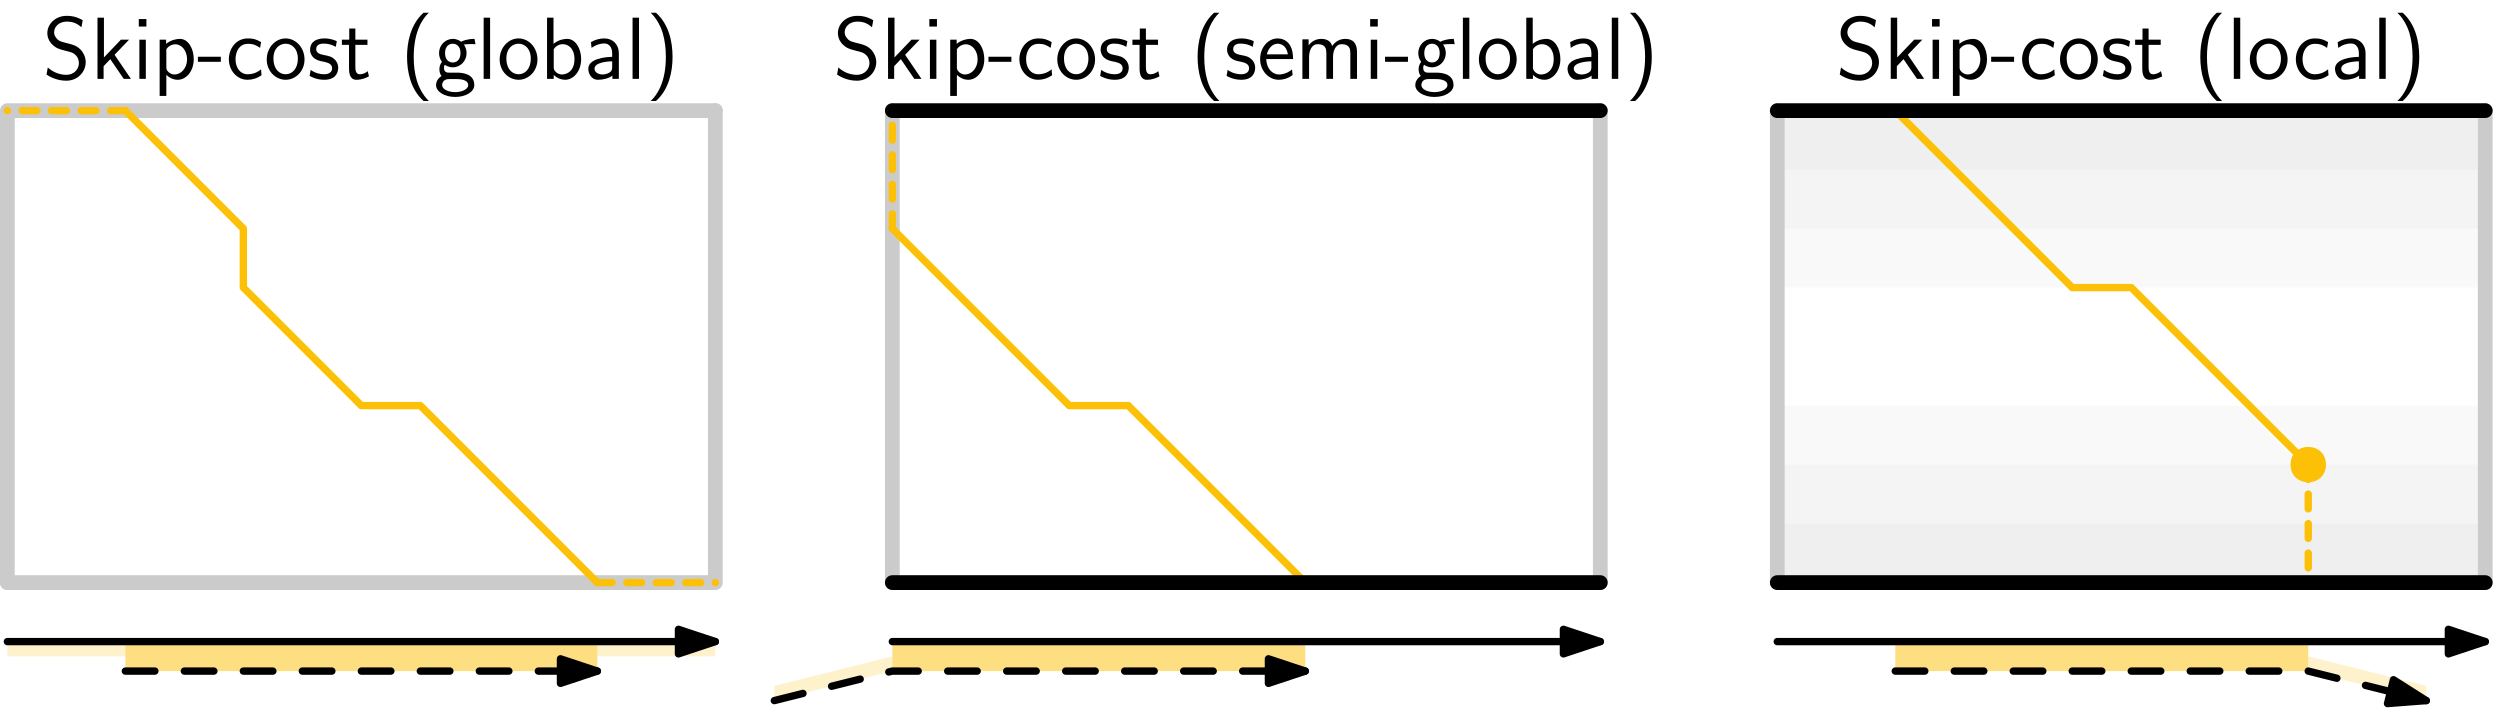
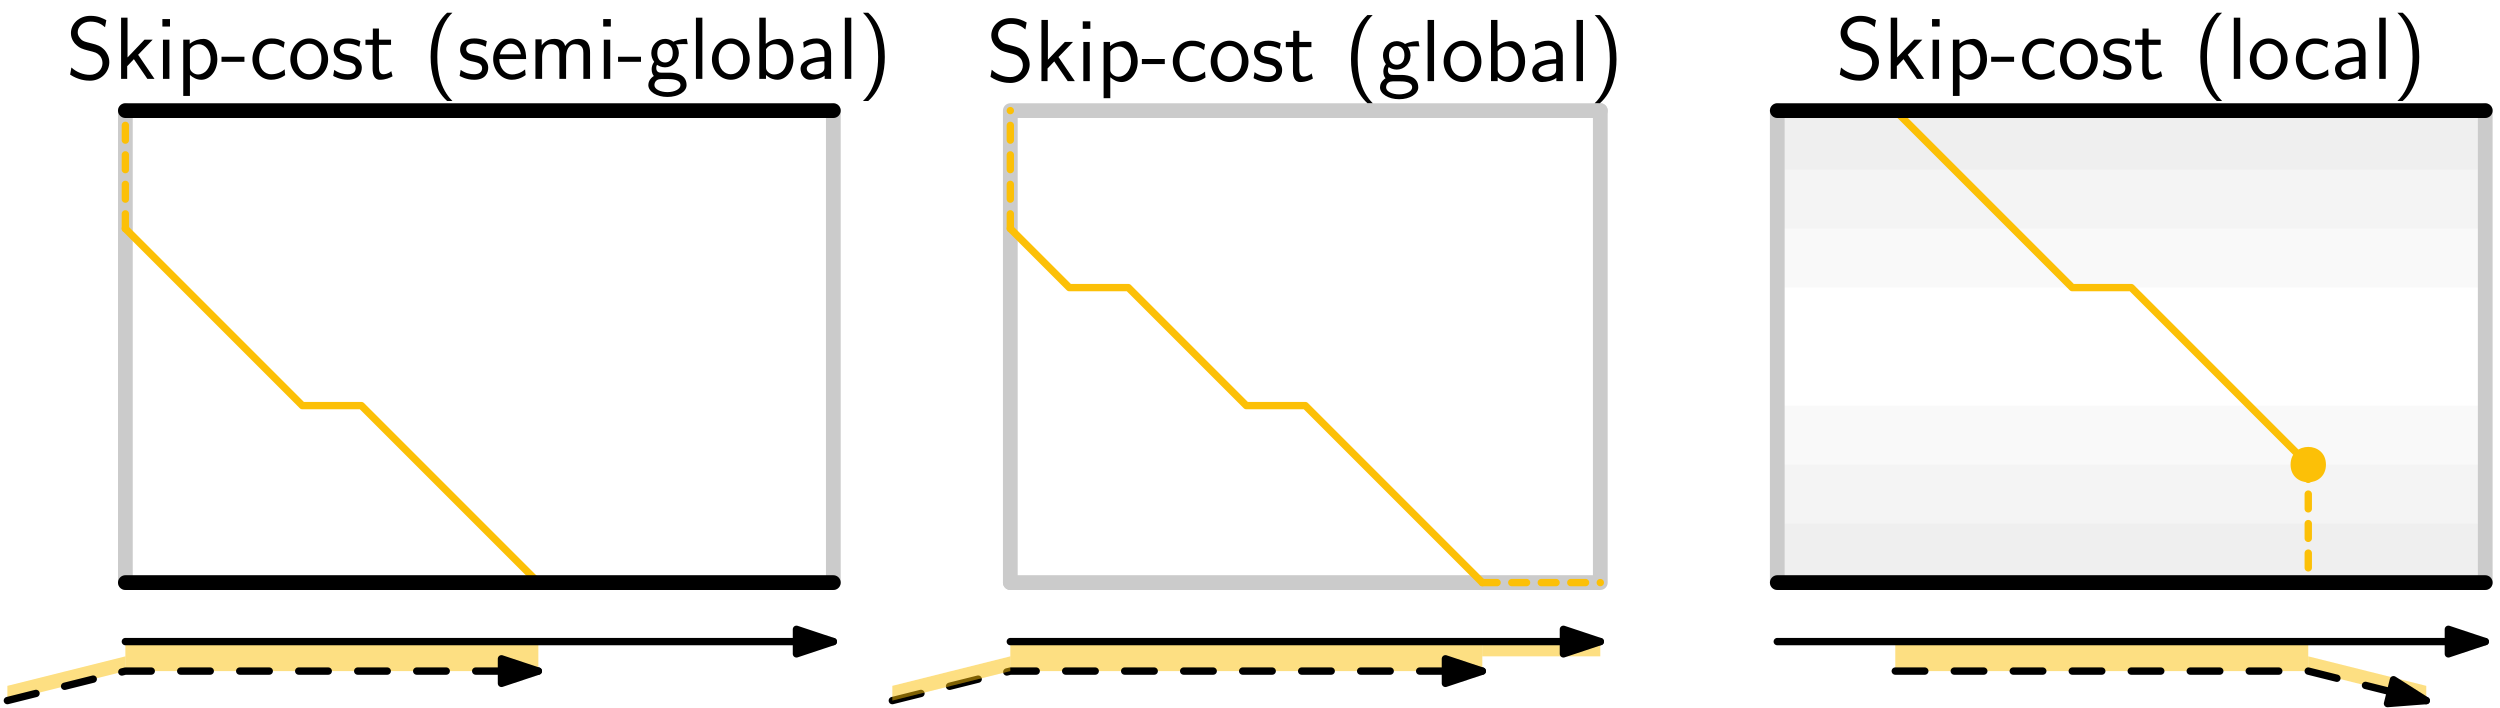
<svg xmlns="http://www.w3.org/2000/svg" xmlns:xlink="http://www.w3.org/1999/xlink" width="339" height="96" viewBox="0 0 339 96">
  <defs>
    <g>
      <g id="glyph-0-0">
        <path d="M 5.438 -7.953 C 4.953 -8.219 4.344 -8.547 3.281 -8.547 C 1.688 -8.547 0.641 -7.406 0.641 -6.203 C 0.641 -5.359 1.156 -4.812 1.219 -4.75 C 1.812 -4.141 2.219 -4.047 2.969 -3.844 C 4 -3.594 4.156 -3.547 4.547 -3.156 C 4.75 -2.938 4.922 -2.562 4.922 -2.141 C 4.922 -1.312 4.25 -0.547 3.219 -0.547 C 2.344 -0.547 1.406 -0.891 0.703 -1.547 L 0.531 -0.578 C 1.609 0.141 2.672 0.25 3.219 0.25 C 4.75 0.25 5.844 -0.938 5.844 -2.266 C 5.844 -3.031 5.469 -3.594 5.219 -3.891 C 4.656 -4.484 4.219 -4.609 3.422 -4.812 C 2.609 -5.016 2.312 -5.078 2.047 -5.328 C 1.891 -5.5 1.562 -5.797 1.562 -6.328 C 1.562 -7.062 2.219 -7.766 3.281 -7.766 C 4.297 -7.766 4.828 -7.375 5.266 -7 Z M 5.438 -7.953 " />
      </g>
      <g id="glyph-0-1">
        <path d="M 3.25 -3.266 L 5.219 -5.312 L 4.109 -5.312 L 1.812 -2.906 L 1.812 -8.297 L 0.938 -8.297 L 0.938 0 L 1.766 0 L 1.766 -1.719 L 2.672 -2.672 L 4.5 0 L 5.469 0 Z M 3.25 -3.266 " />
      </g>
      <g id="glyph-0-2">
        <path d="M 1.891 -8.109 L 0.859 -8.109 L 0.859 -7.094 L 1.891 -7.094 Z M 1.812 -5.312 L 0.938 -5.312 L 0.938 0 L 1.812 0 Z M 1.812 -5.312 " />
      </g>
      <g id="glyph-0-3">
        <path d="M 1.844 -0.531 C 2.25 -0.172 2.75 0.125 3.391 0.125 C 4.547 0.125 5.562 -1.047 5.562 -2.672 C 5.562 -4.109 4.812 -5.422 3.688 -5.422 C 3.203 -5.422 2.438 -5.266 1.812 -4.75 L 1.812 -5.312 L 0.938 -5.312 L 0.938 2.312 L 1.844 2.312 Z M 1.844 -4.016 C 2.109 -4.422 2.562 -4.688 3.062 -4.688 C 3.938 -4.688 4.656 -3.797 4.656 -2.656 C 4.656 -1.453 3.844 -0.594 2.953 -0.594 C 2.625 -0.594 2.391 -0.719 2.172 -0.891 C 1.875 -1.141 1.844 -1.359 1.844 -1.547 Z M 1.844 -4.016 " />
      </g>
      <g id="glyph-0-4">
        <path d="M 3.234 -2.312 L 3.234 -3 L 0.125 -3 L 0.125 -2.312 Z M 3.234 -2.312 " />
      </g>
      <g id="glyph-0-5">
        <path d="M 4.797 -1.297 C 4.25 -0.844 3.641 -0.625 2.969 -0.625 C 1.969 -0.625 1.328 -1.5 1.328 -2.672 C 1.328 -3.656 1.812 -4.75 3 -4.75 C 3.797 -4.75 4.141 -4.547 4.656 -4.203 L 4.797 -4.984 C 4.094 -5.391 3.703 -5.484 3 -5.484 C 1.344 -5.484 0.422 -4.031 0.422 -2.672 C 0.422 -1.141 1.516 0.125 2.953 0.125 C 3.531 0.125 4.203 -0.031 4.859 -0.5 C 4.859 -0.531 4.828 -0.906 4.812 -0.953 Z M 4.797 -1.297 " />
      </g>
      <g id="glyph-0-6">
        <path d="M 5.484 -2.625 C 5.484 -4.25 4.297 -5.484 2.922 -5.484 C 1.516 -5.484 0.359 -4.219 0.359 -2.625 C 0.359 -1.062 1.547 0.125 2.922 0.125 C 4.328 0.125 5.484 -1.094 5.484 -2.625 Z M 2.922 -0.625 C 2.062 -0.625 1.266 -1.344 1.266 -2.75 C 1.266 -4.203 2.156 -4.766 2.922 -4.766 C 3.734 -4.766 4.578 -4.141 4.578 -2.75 C 4.578 -1.281 3.734 -0.625 2.922 -0.625 Z M 2.922 -0.625 " />
      </g>
      <g id="glyph-0-7">
        <path d="M 4.016 -5.109 C 3.25 -5.469 2.609 -5.484 2.328 -5.484 C 2.062 -5.484 0.391 -5.484 0.391 -3.938 C 0.391 -3.406 0.688 -3.047 0.859 -2.875 C 1.297 -2.516 1.594 -2.453 2.297 -2.312 C 2.688 -2.219 3.375 -2.078 3.375 -1.453 C 3.375 -0.625 2.453 -0.625 2.281 -0.625 C 1.812 -0.625 1.109 -0.75 0.469 -1.219 L 0.328 -0.406 C 0.375 -0.375 1.188 0.125 2.297 0.125 C 3.844 0.125 4.203 -0.812 4.203 -1.516 C 4.203 -2.125 3.844 -2.516 3.797 -2.562 C 3.344 -3.031 2.984 -3.094 2.266 -3.234 C 1.828 -3.328 1.219 -3.438 1.219 -4.047 C 1.219 -4.781 2.062 -4.781 2.219 -4.781 C 2.844 -4.781 3.344 -4.641 3.875 -4.344 Z M 4.016 -5.109 " />
      </g>
      <g id="glyph-0-8">
        <path d="M 2.047 -4.609 L 3.688 -4.609 L 3.688 -5.312 L 2.047 -5.312 L 2.047 -6.828 L 1.219 -6.828 L 1.219 -5.312 L 0.219 -5.312 L 0.219 -4.609 L 1.188 -4.609 L 1.188 -1.406 C 1.188 -0.703 1.344 0.125 2.172 0.125 C 2.969 0.125 3.531 -0.156 3.891 -0.344 L 3.719 -1.047 C 3.297 -0.672 2.859 -0.625 2.641 -0.625 C 2.109 -0.625 2.047 -1.188 2.047 -1.609 Z M 2.047 -4.609 " />
      </g>
      <g id="glyph-0-9">
        <path d="M 3.172 -8.969 C 1.391 -7.359 0.938 -4.938 0.938 -2.984 C 0.938 -0.891 1.453 1.453 3.172 3 L 3.891 3 C 3.438 2.562 2.703 1.641 2.281 0.281 C 1.953 -0.781 1.844 -1.891 1.844 -2.969 C 1.844 -6.5 3.094 -8.219 3.891 -8.969 Z M 3.172 -8.969 " />
      </g>
      <g id="glyph-0-10">
        <path d="M 4.078 -4.703 C 4.078 -4.703 4.094 -4.688 4.109 -4.656 C 4.359 -4.688 4.625 -4.719 5.062 -4.719 C 5.109 -4.719 5.375 -4.719 5.672 -4.703 L 5.547 -5.422 C 5.312 -5.422 4.5 -5.422 3.719 -5.031 C 3.328 -5.359 2.844 -5.422 2.609 -5.422 C 1.562 -5.422 0.734 -4.547 0.734 -3.5 C 0.734 -3.078 0.859 -2.672 1.125 -2.312 C 0.844 -1.938 0.781 -1.578 0.781 -1.297 C 0.781 -0.844 0.938 -0.547 1.078 -0.391 C 0.469 0 0.328 0.516 0.328 0.844 C 0.328 1.719 1.453 2.453 2.922 2.453 C 4.375 2.453 5.516 1.75 5.516 0.844 C 5.516 -0.844 3.578 -0.844 3.094 -0.844 L 2.078 -0.844 C 1.906 -0.844 1.406 -0.844 1.406 -1.469 C 1.406 -1.734 1.453 -1.812 1.516 -1.906 C 1.719 -1.766 2.109 -1.562 2.594 -1.562 C 3.625 -1.562 4.469 -2.422 4.469 -3.5 C 4.469 -3.938 4.312 -4.375 4.062 -4.703 Z M 2.609 -2.219 C 2.078 -2.219 1.547 -2.578 1.547 -3.484 C 1.547 -4.547 2.219 -4.766 2.594 -4.766 C 3.125 -4.766 3.641 -4.406 3.641 -3.5 C 3.641 -2.438 2.969 -2.219 2.609 -2.219 Z M 3.109 0.031 C 3.375 0.031 4.688 0.031 4.688 0.844 C 4.688 1.406 3.859 1.797 2.922 1.797 C 2 1.797 1.156 1.422 1.156 0.844 C 1.156 0.797 1.156 0.031 2.062 0.031 Z M 3.109 0.031 " />
      </g>
      <g id="glyph-0-11">
        <path d="M 1.812 -8.297 L 0.938 -8.297 L 0.938 0 L 1.812 0 Z M 1.812 -8.297 " />
      </g>
      <g id="glyph-0-12">
        <path d="M 1.812 -8.297 L 0.938 -8.297 L 0.938 0 L 1.844 0 L 1.844 -0.531 C 2.391 -0.016 2.969 0.125 3.391 0.125 C 4.531 0.125 5.562 -1.047 5.562 -2.672 C 5.562 -4.141 4.781 -5.422 3.672 -5.422 C 3.328 -5.422 2.562 -5.359 1.812 -4.75 Z M 1.844 -4.031 C 2.062 -4.359 2.484 -4.703 3.078 -4.703 C 3.797 -4.703 4.656 -4.156 4.656 -2.672 C 4.656 -1.109 3.688 -0.594 2.953 -0.594 C 2.625 -0.594 2.391 -0.719 2.172 -0.891 C 1.891 -1.141 1.844 -1.344 1.844 -1.547 Z M 1.844 -4.031 " />
      </g>
      <g id="glyph-0-13">
        <path d="M 4.672 -3.5 C 4.672 -4.656 3.844 -5.484 2.734 -5.484 C 2.016 -5.484 1.484 -5.312 0.891 -4.984 L 0.969 -4.203 C 1.5 -4.578 2.047 -4.797 2.734 -4.797 C 3.281 -4.797 3.766 -4.344 3.766 -3.484 L 3.766 -2.984 C 3.234 -2.969 2.516 -2.922 1.797 -2.688 C 0.984 -2.422 0.531 -1.969 0.531 -1.375 C 0.531 -0.844 0.844 0.125 1.859 0.125 C 2.516 0.125 3.344 -0.078 3.797 -0.438 L 3.797 0 L 4.672 0 Z M 3.766 -1.609 C 3.766 -1.359 3.766 -1.078 3.375 -0.844 C 3.047 -0.641 2.641 -0.594 2.469 -0.594 C 1.812 -0.594 1.375 -0.938 1.375 -1.391 C 1.375 -2.203 3.031 -2.375 3.766 -2.375 Z M 3.766 -1.609 " />
      </g>
      <g id="glyph-0-14">
        <path d="M 1.359 3 C 3.156 1.406 3.609 -1.031 3.609 -2.969 C 3.609 -5.078 3.094 -7.422 1.359 -8.969 L 0.641 -8.969 C 1.109 -8.531 1.844 -7.609 2.266 -6.25 C 2.578 -5.188 2.703 -4.078 2.703 -2.984 C 2.703 0.531 1.453 2.266 0.641 3 Z M 1.359 3 " />
      </g>
      <g id="glyph-0-15">
        <path d="M 4.859 -2.688 C 4.859 -3.203 4.812 -3.938 4.438 -4.562 C 3.938 -5.391 3.109 -5.484 2.766 -5.484 C 1.469 -5.484 0.391 -4.25 0.391 -2.688 C 0.391 -1.109 1.547 0.125 2.922 0.125 C 3.484 0.125 4.141 -0.031 4.797 -0.516 C 4.797 -0.562 4.75 -0.938 4.75 -0.953 C 4.75 -0.969 4.719 -1.234 4.719 -1.281 C 4.016 -0.688 3.312 -0.594 2.953 -0.594 C 2.031 -0.594 1.25 -1.422 1.219 -2.688 Z M 1.297 -3.328 C 1.5 -4.141 2.062 -4.766 2.766 -4.766 C 3.125 -4.766 3.953 -4.609 4.156 -3.328 Z M 1.297 -3.328 " />
      </g>
      <g id="glyph-0-16">
        <path d="M 8.328 -3.594 C 8.328 -4.422 8.109 -5.422 6.719 -5.422 C 5.703 -5.422 5.141 -4.719 4.953 -4.453 C 4.75 -5.219 4.094 -5.422 3.469 -5.422 C 2.484 -5.422 1.969 -4.797 1.766 -4.547 L 1.766 -5.359 L 0.922 -5.359 L 0.922 0 L 1.828 0 L 1.828 -2.969 C 1.828 -3.766 2.141 -4.703 3.016 -4.703 C 4.109 -4.703 4.172 -3.953 4.172 -3.516 L 4.172 0 L 5.078 0 L 5.078 -2.969 C 5.078 -3.766 5.391 -4.703 6.266 -4.703 C 7.359 -4.703 7.422 -3.953 7.422 -3.516 L 7.422 0 L 8.328 0 Z M 8.328 -3.594 " />
      </g>
    </g>
    <clipPath id="clip-0">
-       <path clip-rule="nonzero" d="M 6 1.73 L 92 1.73 L 92 13.684 L 6 13.684 Z M 6 1.73 " />
+       <path clip-rule="nonzero" d="M 134 2.039 L 220 2.039 L 220 13.992 L 134 13.992 Z M 134 2.039 " />
    </clipPath>
    <clipPath id="clip-1">
-       <path clip-rule="nonzero" d="M 113 1.73 L 224 1.73 L 224 13.684 L 113 13.684 Z M 113 1.73 " />
+       <path clip-rule="nonzero" d="M 9 1.73 L 120 1.73 L 120 13.684 L 9 13.684 Z M 9 1.73 " />
    </clipPath>
    <clipPath id="clip-2">
      <path clip-rule="nonzero" d="M 249 1.73 L 329 1.73 L 329 13.684 L 249 13.684 Z M 249 1.73 " />
    </clipPath>
  </defs>
-   <path fill-rule="evenodd" fill="rgb(99%, 75.4%, 2.7%)" fill-opacity="0.2" d="M 81 89 L 97 89 L 97 87 L 81 87 Z M 81 89 " />
-   <path fill-rule="evenodd" fill="rgb(99%, 75.4%, 2.7%)" fill-opacity="0.2" d="M 1 89 L 17 89 L 17 87 L 1 87 Z M 1 89 " />
-   <path fill="none" stroke-width="0.4" stroke-linecap="round" stroke-linejoin="round" stroke="rgb(0%, 0%, 0%)" stroke-opacity="1" stroke-miterlimit="10" d="M 104 768 L 104 704 L 200 704 L 200 768 L 104 768 " transform="matrix(1, 0, 0, -1, -103, 783)" />
-   <path fill-rule="evenodd" fill="rgb(99%, 75.4%, 2.7%)" fill-opacity="0.5" d="M 81 91 L 81 87 L 17 87 L 17 91 Z M 81 91 " />
-   <path fill="none" stroke-width="2" stroke-linecap="round" stroke-linejoin="round" stroke="rgb(79.6%, 79.6%, 79.6%)" stroke-opacity="1" stroke-miterlimit="10" d="M 104 704 L 104 768 L 200 768 " transform="matrix(1, 0, 0, -1, -103, 783)" />
-   <path fill="none" stroke-width="2" stroke-linecap="round" stroke-linejoin="round" stroke="rgb(79.6%, 79.6%, 79.6%)" stroke-opacity="1" stroke-miterlimit="10" d="M 200 768 L 200 704 L 104 704 " transform="matrix(1, 0, 0, -1, -103, 783)" />
+   <path fill-rule="evenodd" fill="rgb(99%, 75.4%, 2.7%)" fill-opacity="0.5" d="M 201 89 L 217 89 L 217 87 L 201 87 Z M 201 89 " />
+   <path fill-rule="evenodd" fill="rgb(99%, 75.4%, 2.7%)" fill-opacity="0.5" d="M 201 91 L 201 87 L 137 87 L 137 91 Z M 201 91 " />
+   <path fill="none" stroke-width="2" stroke-linecap="round" stroke-linejoin="round" stroke="rgb(79.6%, 79.6%, 79.6%)" stroke-opacity="1" stroke-miterlimit="10" d="M 224 704 L 224 768 L 304 768 " transform="matrix(1, 0, 0, -1, -87, 783)" />
+   <path fill="none" stroke-width="2" stroke-linecap="round" stroke-linejoin="round" stroke="rgb(79.6%, 79.6%, 79.6%)" stroke-opacity="1" stroke-miterlimit="10" d="M 304 768 L 304 704 L 224 704 " transform="matrix(1, 0, 0, -1, -87, 783)" />
  <g clip-path="url(#clip-0)">
    <g fill="rgb(0%, 0%, 0%)" fill-opacity="1">
-       <use xlink:href="#glyph-0-0" x="5.778" y="10.694" />
-       <use xlink:href="#glyph-0-1" x="12.282" y="10.694" />
-       <use xlink:href="#glyph-0-2" x="17.961" y="10.694" />
-       <use xlink:href="#glyph-0-3" x="20.711" y="10.694" />
-       <use xlink:href="#glyph-0-4" x="26.712" y="10.694" />
-       <use xlink:href="#glyph-0-5" x="30.609" y="10.694" />
-       <use xlink:href="#glyph-0-6" x="35.81" y="10.694" />
-       <use xlink:href="#glyph-0-7" x="41.656" y="10.694" />
-       <use xlink:href="#glyph-0-8" x="46.139" y="10.694" />
-       <use xlink:href="#glyph-0-9" x="54.257" y="10.694" />
-       <use xlink:href="#glyph-0-10" x="58.8" y="10.694" />
-       <use xlink:href="#glyph-0-11" x="64.646" y="10.694" />
-       <use xlink:href="#glyph-0-6" x="67.396" y="10.694" />
-       <use xlink:href="#glyph-0-12" x="73.242" y="10.694" />
-       <use xlink:href="#glyph-0-13" x="79.243" y="10.694" />
-       <use xlink:href="#glyph-0-11" x="84.838" y="10.694" />
-       <use xlink:href="#glyph-0-14" x="87.588" y="10.694" />
+       <use xlink:href="#glyph-0-0" x="133.778" y="11.001" />
+       <use xlink:href="#glyph-0-1" x="140.282" y="11.001" />
+       <use xlink:href="#glyph-0-2" x="145.961" y="11.001" />
+       <use xlink:href="#glyph-0-3" x="148.711" y="11.001" />
+       <use xlink:href="#glyph-0-4" x="154.712" y="11.001" />
+       <use xlink:href="#glyph-0-5" x="158.609" y="11.001" />
+       <use xlink:href="#glyph-0-6" x="163.81" y="11.001" />
+       <use xlink:href="#glyph-0-7" x="169.656" y="11.001" />
+       <use xlink:href="#glyph-0-8" x="174.139" y="11.001" />
+       <use xlink:href="#glyph-0-9" x="182.257" y="11.001" />
+       <use xlink:href="#glyph-0-10" x="186.8" y="11.001" />
+       <use xlink:href="#glyph-0-11" x="192.646" y="11.001" />
+       <use xlink:href="#glyph-0-6" x="195.396" y="11.001" />
+       <use xlink:href="#glyph-0-12" x="201.242" y="11.001" />
+       <use xlink:href="#glyph-0-13" x="207.243" y="11.001" />
+       <use xlink:href="#glyph-0-11" x="212.838" y="11.001" />
+       <use xlink:href="#glyph-0-14" x="215.588" y="11.001" />
    </g>
  </g>
-   <path fill="none" stroke-width="1" stroke-linecap="round" stroke-linejoin="round" stroke="rgb(0%, 0%, 0%)" stroke-opacity="1" stroke-dasharray="4" stroke-miterlimit="10" d="M 120 692 L 184 692 " transform="matrix(1, 0, 0, -1, -103, 783)" />
-   <path fill-rule="evenodd" fill="rgb(0%, 0%, 0%)" fill-opacity="1" stroke-width="1" stroke-linecap="round" stroke-linejoin="round" stroke="rgb(0%, 0%, 0%)" stroke-opacity="1" stroke-miterlimit="10" d="M 184 692 L 179 693.664 L 179 690.336 Z M 184 692 " transform="matrix(1, 0, 0, -1, -103, 783)" />
-   <path fill="none" stroke-width="1" stroke-linecap="round" stroke-linejoin="round" stroke="rgb(0%, 0%, 0%)" stroke-opacity="1" stroke-miterlimit="10" d="M 104 696 L 200 696 " transform="matrix(1, 0, 0, -1, -103, 783)" />
-   <path fill-rule="evenodd" fill="rgb(0%, 0%, 0%)" fill-opacity="1" stroke-width="1" stroke-linecap="round" stroke-linejoin="round" stroke="rgb(0%, 0%, 0%)" stroke-opacity="1" stroke-miterlimit="10" d="M 200 696 L 195 697.664 L 195 694.336 Z M 200 696 " transform="matrix(1, 0, 0, -1, -103, 783)" />
-   <path fill="none" stroke-width="1" stroke-linecap="round" stroke-linejoin="round" stroke="rgb(99%, 75.4%, 2.7%)" stroke-opacity="1" stroke-dasharray="2 2" stroke-miterlimit="10" d="M 120 768 L 104 768 " transform="matrix(1, 0, 0, -1, -103, 783)" />
-   <path fill="none" stroke-width="1" stroke-linecap="round" stroke-linejoin="round" stroke="rgb(99%, 75.4%, 2.7%)" stroke-opacity="1" stroke-dasharray="2 2" stroke-miterlimit="10" d="M 184 704 L 200 704 " transform="matrix(1, 0, 0, -1, -103, 783)" />
-   <path fill="none" stroke-width="1" stroke-linecap="round" stroke-linejoin="round" stroke="rgb(99%, 75.4%, 2.7%)" stroke-opacity="1" stroke-miterlimit="10" d="M 120 768 L 136 752 L 136 744 L 152 728 L 160 728 L 184 704 " transform="matrix(1, 0, 0, -1, -103, 783)" />
-   <path fill-rule="evenodd" fill="rgb(99%, 75.4%, 2.7%)" fill-opacity="0.2" d="M 105 95 L 121 91 L 121 89 L 105 93 Z M 105 95 " />
-   <path fill="none" stroke-width="0.4" stroke-linecap="round" stroke-linejoin="round" stroke="rgb(0%, 0%, 0%)" stroke-opacity="1" stroke-miterlimit="10" d="M 224 768 L 224 704 L 320 704 L 320 768 L 224 768 " transform="matrix(1, 0, 0, -1, -103, 783)" />
-   <path fill="none" stroke-width="2" stroke-linecap="round" stroke-linejoin="round" stroke="rgb(79.6%, 79.6%, 79.6%)" stroke-opacity="1" stroke-miterlimit="10" d="M 224 704 L 224 768 " transform="matrix(1, 0, 0, -1, -103, 783)" />
+   <path fill="none" stroke-width="1" stroke-linecap="round" stroke-linejoin="round" stroke="rgb(0%, 0%, 0%)" stroke-opacity="1" stroke-dasharray="4" stroke-miterlimit="10" d="M 208 688 L 224 692 L 288 692 " transform="matrix(1, 0, 0, -1, -87, 783)" />
+   <path fill-rule="evenodd" fill="rgb(0%, 0%, 0%)" fill-opacity="1" stroke-width="1" stroke-linecap="round" stroke-linejoin="round" stroke="rgb(0%, 0%, 0%)" stroke-opacity="1" stroke-miterlimit="10" d="M 288 692 L 283 693.664 L 283 690.336 Z M 288 692 " transform="matrix(1, 0, 0, -1, -87, 783)" />
+   <path fill="none" stroke-width="1" stroke-linecap="round" stroke-linejoin="round" stroke="rgb(0%, 0%, 0%)" stroke-opacity="1" stroke-miterlimit="10" d="M 224 696 L 304 696 " transform="matrix(1, 0, 0, -1, -87, 783)" />
+   <path fill-rule="evenodd" fill="rgb(0%, 0%, 0%)" fill-opacity="1" stroke-width="1" stroke-linecap="round" stroke-linejoin="round" stroke="rgb(0%, 0%, 0%)" stroke-opacity="1" stroke-miterlimit="10" d="M 304 696 L 299 697.664 L 299 694.336 Z M 304 696 " transform="matrix(1, 0, 0, -1, -87, 783)" />
+   <path fill="none" stroke-width="1" stroke-linecap="round" stroke-linejoin="round" stroke="rgb(99%, 75.4%, 2.7%)" stroke-opacity="1" stroke-dasharray="2 2" stroke-miterlimit="10" d="M 224 752 L 224 768 " transform="matrix(1, 0, 0, -1, -87, 783)" />
+   <path fill="none" stroke-width="1" stroke-linecap="round" stroke-linejoin="round" stroke="rgb(99%, 75.4%, 2.7%)" stroke-opacity="1" stroke-miterlimit="10" d="M 224 752 L 232 744 L 240 744 L 256 728 L 264 728 L 288 704 " transform="matrix(1, 0, 0, -1, -87, 783)" />
+   <path fill="none" stroke-width="1" stroke-linecap="round" stroke-linejoin="round" stroke="rgb(99%, 75.4%, 2.7%)" stroke-opacity="1" stroke-dasharray="2 2" stroke-miterlimit="10" d="M 288 704 L 304 704 " transform="matrix(1, 0, 0, -1, -87, 783)" />
+   <path fill-rule="evenodd" fill="rgb(99%, 75.4%, 2.7%)" fill-opacity="0.5" d="M 1 95 L 17 91 L 17 89 L 1 93 Z M 1 95 " />
+   <path fill="none" stroke-width="0.4" stroke-linecap="round" stroke-linejoin="round" stroke="rgb(0%, 0%, 0%)" stroke-opacity="1" stroke-miterlimit="10" d="M 104 768 L 104 704 L 200 704 L 200 768 L 104 768 " transform="matrix(1, 0, 0, -1, -87, 783)" />
+   <path fill="none" stroke-width="2" stroke-linecap="round" stroke-linejoin="round" stroke="rgb(79.6%, 79.6%, 79.6%)" stroke-opacity="1" stroke-miterlimit="10" d="M 104 704 L 104 768 " transform="matrix(1, 0, 0, -1, -87, 783)" />
  <g clip-path="url(#clip-1)">
    <g fill="rgb(0%, 0%, 0%)" fill-opacity="1">
-       <use xlink:href="#glyph-0-0" x="112.977" y="10.694" />
-       <use xlink:href="#glyph-0-1" x="119.481" y="10.694" />
-       <use xlink:href="#glyph-0-2" x="125.16" y="10.694" />
-       <use xlink:href="#glyph-0-3" x="127.91" y="10.694" />
-       <use xlink:href="#glyph-0-4" x="133.911" y="10.694" />
-       <use xlink:href="#glyph-0-5" x="137.808" y="10.694" />
-       <use xlink:href="#glyph-0-6" x="143.009" y="10.694" />
-       <use xlink:href="#glyph-0-7" x="148.855" y="10.694" />
-       <use xlink:href="#glyph-0-8" x="153.338" y="10.694" />
-       <use xlink:href="#glyph-0-9" x="161.456" y="10.694" />
-       <use xlink:href="#glyph-0-7" x="165.999" y="10.694" />
-       <use xlink:href="#glyph-0-15" x="170.482" y="10.694" />
-       <use xlink:href="#glyph-0-16" x="175.683" y="10.694" />
-       <use xlink:href="#glyph-0-2" x="184.936" y="10.694" />
-       <use xlink:href="#glyph-0-4" x="187.686" y="10.694" />
-       <use xlink:href="#glyph-0-10" x="191.583" y="10.694" />
-       <use xlink:href="#glyph-0-11" x="197.429" y="10.694" />
-       <use xlink:href="#glyph-0-6" x="200.179" y="10.694" />
-       <use xlink:href="#glyph-0-12" x="206.025" y="10.694" />
-       <use xlink:href="#glyph-0-13" x="212.026" y="10.694" />
-       <use xlink:href="#glyph-0-11" x="217.621" y="10.694" />
-       <use xlink:href="#glyph-0-14" x="220.371" y="10.694" />
+       <use xlink:href="#glyph-0-0" x="8.977" y="10.694" />
+       <use xlink:href="#glyph-0-1" x="15.481" y="10.694" />
+       <use xlink:href="#glyph-0-2" x="21.16" y="10.694" />
+       <use xlink:href="#glyph-0-3" x="23.91" y="10.694" />
+       <use xlink:href="#glyph-0-4" x="29.911" y="10.694" />
+       <use xlink:href="#glyph-0-5" x="33.808" y="10.694" />
+       <use xlink:href="#glyph-0-6" x="39.009" y="10.694" />
+       <use xlink:href="#glyph-0-7" x="44.855" y="10.694" />
+       <use xlink:href="#glyph-0-8" x="49.338" y="10.694" />
+       <use xlink:href="#glyph-0-9" x="57.456" y="10.694" />
+       <use xlink:href="#glyph-0-7" x="61.999" y="10.694" />
+       <use xlink:href="#glyph-0-15" x="66.482" y="10.694" />
+       <use xlink:href="#glyph-0-16" x="71.683" y="10.694" />
+       <use xlink:href="#glyph-0-2" x="80.936" y="10.694" />
+       <use xlink:href="#glyph-0-4" x="83.686" y="10.694" />
+       <use xlink:href="#glyph-0-10" x="87.583" y="10.694" />
+       <use xlink:href="#glyph-0-11" x="93.429" y="10.694" />
+       <use xlink:href="#glyph-0-6" x="96.179" y="10.694" />
+       <use xlink:href="#glyph-0-12" x="102.025" y="10.694" />
+       <use xlink:href="#glyph-0-13" x="108.026" y="10.694" />
+       <use xlink:href="#glyph-0-11" x="113.621" y="10.694" />
+       <use xlink:href="#glyph-0-14" x="116.371" y="10.694" />
    </g>
  </g>
-   <path fill="none" stroke-width="1" stroke-linecap="round" stroke-linejoin="round" stroke="rgb(99%, 75.4%, 2.7%)" stroke-opacity="1" stroke-miterlimit="10" d="M 224 752 L 248 728 L 256 728 L 280 704 " transform="matrix(1, 0, 0, -1, -103, 783)" />
-   <path fill="none" stroke-width="2" stroke-linecap="round" stroke-linejoin="round" stroke="rgb(79.6%, 79.6%, 79.6%)" stroke-opacity="1" stroke-miterlimit="10" d="M 320 768 L 320 704 " transform="matrix(1, 0, 0, -1, -103, 783)" />
-   <path fill="none" stroke-width="2" stroke-linecap="round" stroke-linejoin="round" stroke="rgb(0%, 0%, 0%)" stroke-opacity="1" stroke-miterlimit="10" d="M 224 704 L 320 704 " transform="matrix(1, 0, 0, -1, -103, 783)" />
-   <path fill="none" stroke-width="1" stroke-linecap="round" stroke-linejoin="round" stroke="rgb(99%, 75.4%, 2.7%)" stroke-opacity="1" stroke-dasharray="2 2" stroke-miterlimit="10" d="M 224 752 L 224 768 " transform="matrix(1, 0, 0, -1, -103, 783)" />
-   <path fill-rule="evenodd" fill="rgb(99%, 75.4%, 2.7%)" fill-opacity="0.5" d="M 177 91 L 177 87 L 121 87 L 121 91 Z M 177 91 " />
-   <path fill="none" stroke-width="1" stroke-linecap="round" stroke-linejoin="round" stroke="rgb(0%, 0%, 0%)" stroke-opacity="1" stroke-dasharray="4" stroke-miterlimit="10" d="M 208 688 L 224 692 L 280 692 " transform="matrix(1, 0, 0, -1, -103, 783)" />
-   <path fill-rule="evenodd" fill="rgb(0%, 0%, 0%)" fill-opacity="1" stroke-width="1" stroke-linecap="round" stroke-linejoin="round" stroke="rgb(0%, 0%, 0%)" stroke-opacity="1" stroke-miterlimit="10" d="M 280 692 L 275 693.664 L 275 690.336 Z M 280 692 " transform="matrix(1, 0, 0, -1, -103, 783)" />
-   <path fill="none" stroke-width="1" stroke-linecap="round" stroke-linejoin="round" stroke="rgb(0%, 0%, 0%)" stroke-opacity="1" stroke-miterlimit="10" d="M 224 696 L 320 696 " transform="matrix(1, 0, 0, -1, -103, 783)" />
-   <path fill-rule="evenodd" fill="rgb(0%, 0%, 0%)" fill-opacity="1" stroke-width="1" stroke-linecap="round" stroke-linejoin="round" stroke="rgb(0%, 0%, 0%)" stroke-opacity="1" stroke-miterlimit="10" d="M 320 696 L 315 697.664 L 315 694.336 Z M 320 696 " transform="matrix(1, 0, 0, -1, -103, 783)" />
-   <path fill="none" stroke-width="2" stroke-linecap="round" stroke-linejoin="round" stroke="rgb(0%, 0%, 0%)" stroke-opacity="1" stroke-miterlimit="10" d="M 320 768 L 224 768 " transform="matrix(1, 0, 0, -1, -103, 783)" />
-   <path fill-rule="evenodd" fill="rgb(99%, 75.4%, 2.7%)" fill-opacity="0.2" d="M 313 91 L 329 95 L 329 93 L 313 89 Z M 313 91 " />
+   <path fill="none" stroke-width="1" stroke-linecap="round" stroke-linejoin="round" stroke="rgb(99%, 75.4%, 2.7%)" stroke-opacity="1" stroke-miterlimit="10" d="M 104 752 L 128 728 L 136 728 L 160 704 " transform="matrix(1, 0, 0, -1, -87, 783)" />
+   <path fill="none" stroke-width="2" stroke-linecap="round" stroke-linejoin="round" stroke="rgb(79.6%, 79.6%, 79.6%)" stroke-opacity="1" stroke-miterlimit="10" d="M 200 768 L 200 704 " transform="matrix(1, 0, 0, -1, -87, 783)" />
+   <path fill="none" stroke-width="2" stroke-linecap="round" stroke-linejoin="round" stroke="rgb(0%, 0%, 0%)" stroke-opacity="1" stroke-miterlimit="10" d="M 104 704 L 200 704 " transform="matrix(1, 0, 0, -1, -87, 783)" />
+   <path fill="none" stroke-width="1" stroke-linecap="round" stroke-linejoin="round" stroke="rgb(99%, 75.4%, 2.7%)" stroke-opacity="1" stroke-dasharray="2 2" stroke-miterlimit="10" d="M 104 752 L 104 768 " transform="matrix(1, 0, 0, -1, -87, 783)" />
+   <path fill-rule="evenodd" fill="rgb(99%, 75.4%, 2.7%)" fill-opacity="0.5" d="M 73 91 L 73 87 L 17 87 L 17 91 Z M 73 91 " />
+   <path fill="none" stroke-width="1" stroke-linecap="round" stroke-linejoin="round" stroke="rgb(0%, 0%, 0%)" stroke-opacity="1" stroke-dasharray="4" stroke-miterlimit="10" d="M 88 688 L 104 692 L 160 692 " transform="matrix(1, 0, 0, -1, -87, 783)" />
+   <path fill-rule="evenodd" fill="rgb(0%, 0%, 0%)" fill-opacity="1" stroke-width="1" stroke-linecap="round" stroke-linejoin="round" stroke="rgb(0%, 0%, 0%)" stroke-opacity="1" stroke-miterlimit="10" d="M 160 692 L 155 693.664 L 155 690.336 Z M 160 692 " transform="matrix(1, 0, 0, -1, -87, 783)" />
+   <path fill="none" stroke-width="1" stroke-linecap="round" stroke-linejoin="round" stroke="rgb(0%, 0%, 0%)" stroke-opacity="1" stroke-miterlimit="10" d="M 104 696 L 200 696 " transform="matrix(1, 0, 0, -1, -87, 783)" />
+   <path fill-rule="evenodd" fill="rgb(0%, 0%, 0%)" fill-opacity="1" stroke-width="1" stroke-linecap="round" stroke-linejoin="round" stroke="rgb(0%, 0%, 0%)" stroke-opacity="1" stroke-miterlimit="10" d="M 200 696 L 195 697.664 L 195 694.336 Z M 200 696 " transform="matrix(1, 0, 0, -1, -87, 783)" />
+   <path fill="none" stroke-width="2" stroke-linecap="round" stroke-linejoin="round" stroke="rgb(0%, 0%, 0%)" stroke-opacity="1" stroke-miterlimit="10" d="M 200 768 L 104 768 " transform="matrix(1, 0, 0, -1, -87, 783)" />
+   <path fill-rule="evenodd" fill="rgb(99%, 75.4%, 2.7%)" fill-opacity="0.5" d="M 121 95 L 137 91 L 137 89 L 121 93 Z M 121 95 " />
+   <path fill-rule="evenodd" fill="rgb(99%, 75.4%, 2.7%)" fill-opacity="0.5" d="M 313 91 L 329 95 L 329 93 L 313 89 Z M 313 91 " />
  <path fill-rule="evenodd" fill="rgb(74.5%, 74.5%, 74.5%)" fill-opacity="0.1" d="M 241 79 L 241 71 L 337 71 L 337 79 Z M 241 79 " />
  <path fill-rule="evenodd" fill="rgb(74.5%, 74.5%, 74.5%)" fill-opacity="0.1" d="M 241 79 L 241 63 L 337 63 L 337 79 Z M 241 79 " />
  <path fill-rule="evenodd" fill="rgb(74.5%, 74.5%, 74.5%)" fill-opacity="0.1" d="M 241 79 L 241 55 L 337 55 L 337 79 Z M 241 79 " />
  <path fill-rule="evenodd" fill="rgb(74.5%, 74.5%, 74.5%)" fill-opacity="0.1" d="M 241 15 L 241 23 L 337 23 L 337 15 Z M 241 15 " />
  <path fill-rule="evenodd" fill="rgb(74.5%, 74.5%, 74.5%)" fill-opacity="0.1" d="M 337 15 L 337 31 L 241 31 L 241 15 Z M 337 15 " />
  <path fill-rule="evenodd" fill="rgb(74.5%, 74.5%, 74.5%)" fill-opacity="0.1" d="M 241 39 L 241 15 L 337 15 L 337 39 Z M 241 39 " />
-   <path fill="none" stroke-width="2" stroke-linecap="round" stroke-linejoin="round" stroke="rgb(79.6%, 79.6%, 79.6%)" stroke-opacity="1" stroke-miterlimit="10" d="M 344 704 L 344 768 " transform="matrix(1, 0, 0, -1, -103, 783)" />
-   <path fill="none" stroke-width="2" stroke-linecap="round" stroke-linejoin="round" stroke="rgb(79.6%, 79.6%, 79.6%)" stroke-opacity="1" stroke-miterlimit="10" d="M 440 768 L 440 704 " transform="matrix(1, 0, 0, -1, -103, 783)" />
+   <path fill="none" stroke-width="2" stroke-linecap="round" stroke-linejoin="round" stroke="rgb(79.6%, 79.6%, 79.6%)" stroke-opacity="1" stroke-miterlimit="10" d="M 328 704 L 328 768 " transform="matrix(1, 0, 0, -1, -87, 783)" />
+   <path fill="none" stroke-width="2" stroke-linecap="round" stroke-linejoin="round" stroke="rgb(79.6%, 79.6%, 79.6%)" stroke-opacity="1" stroke-miterlimit="10" d="M 424 768 L 424 704 " transform="matrix(1, 0, 0, -1, -87, 783)" />
  <g clip-path="url(#clip-2)">
    <g fill="rgb(0%, 0%, 0%)" fill-opacity="1">
      <use xlink:href="#glyph-0-0" x="248.943" y="10.694" />
      <use xlink:href="#glyph-0-1" x="255.447" y="10.694" />
      <use xlink:href="#glyph-0-2" x="261.126" y="10.694" />
      <use xlink:href="#glyph-0-3" x="263.876" y="10.694" />
      <use xlink:href="#glyph-0-4" x="269.877" y="10.694" />
      <use xlink:href="#glyph-0-5" x="273.774" y="10.694" />
      <use xlink:href="#glyph-0-6" x="278.975" y="10.694" />
      <use xlink:href="#glyph-0-7" x="284.821" y="10.694" />
      <use xlink:href="#glyph-0-8" x="289.304" y="10.694" />
      <use xlink:href="#glyph-0-9" x="297.422" y="10.694" />
      <use xlink:href="#glyph-0-11" x="301.965" y="10.694" />
      <use xlink:href="#glyph-0-6" x="304.714" y="10.694" />
      <use xlink:href="#glyph-0-5" x="310.895" y="10.694" />
      <use xlink:href="#glyph-0-13" x="316.096" y="10.694" />
      <use xlink:href="#glyph-0-11" x="321.691" y="10.694" />
      <use xlink:href="#glyph-0-14" x="324.441" y="10.694" />
    </g>
  </g>
-   <path fill="none" stroke-width="1" stroke-linecap="round" stroke-linejoin="round" stroke="rgb(99%, 75.4%, 2.7%)" stroke-opacity="1" stroke-dasharray="2 2" stroke-miterlimit="10" d="M 416 720 L 416 704 " transform="matrix(1, 0, 0, -1, -103, 783)" />
-   <path fill="none" stroke-width="1" stroke-linecap="round" stroke-linejoin="round" stroke="rgb(99%, 75.4%, 2.7%)" stroke-opacity="1" stroke-miterlimit="10" d="M 360 768 L 384 744 L 392 744 L 416 720 " transform="matrix(1, 0, 0, -1, -103, 783)" />
+   <path fill="none" stroke-width="1" stroke-linecap="round" stroke-linejoin="round" stroke="rgb(99%, 75.4%, 2.7%)" stroke-opacity="1" stroke-dasharray="2 2" stroke-miterlimit="10" d="M 400 720 L 400 704 " transform="matrix(1, 0, 0, -1, -87, 783)" />
+   <path fill="none" stroke-width="1" stroke-linecap="round" stroke-linejoin="round" stroke="rgb(99%, 75.4%, 2.7%)" stroke-opacity="1" stroke-miterlimit="10" d="M 344 768 L 368 744 L 376 744 L 400 720 " transform="matrix(1, 0, 0, -1, -87, 783)" />
  <path fill-rule="evenodd" fill="rgb(99%, 75.4%, 2.7%)" fill-opacity="1" d="M 315.398 63 C 315.398 59.801 310.602 59.801 310.602 63 C 310.602 66.199 315.398 66.199 315.398 63 Z M 315.398 63 " />
-   <path fill="none" stroke-width="2" stroke-linecap="round" stroke-linejoin="round" stroke="rgb(0%, 0%, 0%)" stroke-opacity="1" stroke-miterlimit="10" d="M 440 768 L 344 768 " transform="matrix(1, 0, 0, -1, -103, 783)" />
-   <path fill="none" stroke-width="2" stroke-linecap="round" stroke-linejoin="round" stroke="rgb(0%, 0%, 0%)" stroke-opacity="1" stroke-miterlimit="10" d="M 344 704 L 440 704 " transform="matrix(1, 0, 0, -1, -103, 783)" />
+   <path fill="none" stroke-width="2" stroke-linecap="round" stroke-linejoin="round" stroke="rgb(0%, 0%, 0%)" stroke-opacity="1" stroke-miterlimit="10" d="M 424 768 L 328 768 " transform="matrix(1, 0, 0, -1, -87, 783)" />
+   <path fill="none" stroke-width="2" stroke-linecap="round" stroke-linejoin="round" stroke="rgb(0%, 0%, 0%)" stroke-opacity="1" stroke-miterlimit="10" d="M 328 704 L 424 704 " transform="matrix(1, 0, 0, -1, -87, 783)" />
  <path fill-rule="evenodd" fill="rgb(99%, 75.4%, 2.7%)" fill-opacity="0.5" d="M 313 91 L 313 87 L 257 87 L 257 91 Z M 313 91 " />
-   <path fill="none" stroke-width="1" stroke-linecap="round" stroke-linejoin="round" stroke="rgb(0%, 0%, 0%)" stroke-opacity="1" stroke-dasharray="4" stroke-miterlimit="10" d="M 360 692 L 416 692 L 432 688 " transform="matrix(1, 0, 0, -1, -103, 783)" />
-   <path fill-rule="evenodd" fill="rgb(0%, 0%, 0%)" fill-opacity="1" stroke-width="1" stroke-linecap="round" stroke-linejoin="round" stroke="rgb(0%, 0%, 0%)" stroke-opacity="1" stroke-miterlimit="10" d="M 432 688 L 427.555 690.828 L 426.746 687.598 Z M 432 688 " transform="matrix(1, 0, 0, -1, -103, 783)" />
-   <path fill="none" stroke-width="1" stroke-linecap="round" stroke-linejoin="round" stroke="rgb(0%, 0%, 0%)" stroke-opacity="1" stroke-miterlimit="10" d="M 344 696 L 440 696 " transform="matrix(1, 0, 0, -1, -103, 783)" />
-   <path fill-rule="evenodd" fill="rgb(0%, 0%, 0%)" fill-opacity="1" stroke-width="1" stroke-linecap="round" stroke-linejoin="round" stroke="rgb(0%, 0%, 0%)" stroke-opacity="1" stroke-miterlimit="10" d="M 440 696 L 435 697.664 L 435 694.336 Z M 440 696 " transform="matrix(1, 0, 0, -1, -103, 783)" />
+   <path fill="none" stroke-width="1" stroke-linecap="round" stroke-linejoin="round" stroke="rgb(0%, 0%, 0%)" stroke-opacity="1" stroke-dasharray="4" stroke-miterlimit="10" d="M 344 692 L 400 692 L 416 688 " transform="matrix(1, 0, 0, -1, -87, 783)" />
+   <path fill-rule="evenodd" fill="rgb(0%, 0%, 0%)" fill-opacity="1" stroke-width="1" stroke-linecap="round" stroke-linejoin="round" stroke="rgb(0%, 0%, 0%)" stroke-opacity="1" stroke-miterlimit="10" d="M 416 688 L 411.555 690.828 L 410.746 687.598 Z M 416 688 " transform="matrix(1, 0, 0, -1, -87, 783)" />
+   <path fill="none" stroke-width="1" stroke-linecap="round" stroke-linejoin="round" stroke="rgb(0%, 0%, 0%)" stroke-opacity="1" stroke-miterlimit="10" d="M 328 696 L 424 696 " transform="matrix(1, 0, 0, -1, -87, 783)" />
+   <path fill-rule="evenodd" fill="rgb(0%, 0%, 0%)" fill-opacity="1" stroke-width="1" stroke-linecap="round" stroke-linejoin="round" stroke="rgb(0%, 0%, 0%)" stroke-opacity="1" stroke-miterlimit="10" d="M 424 696 L 419 697.664 L 419 694.336 Z M 424 696 " transform="matrix(1, 0, 0, -1, -87, 783)" />
</svg>
